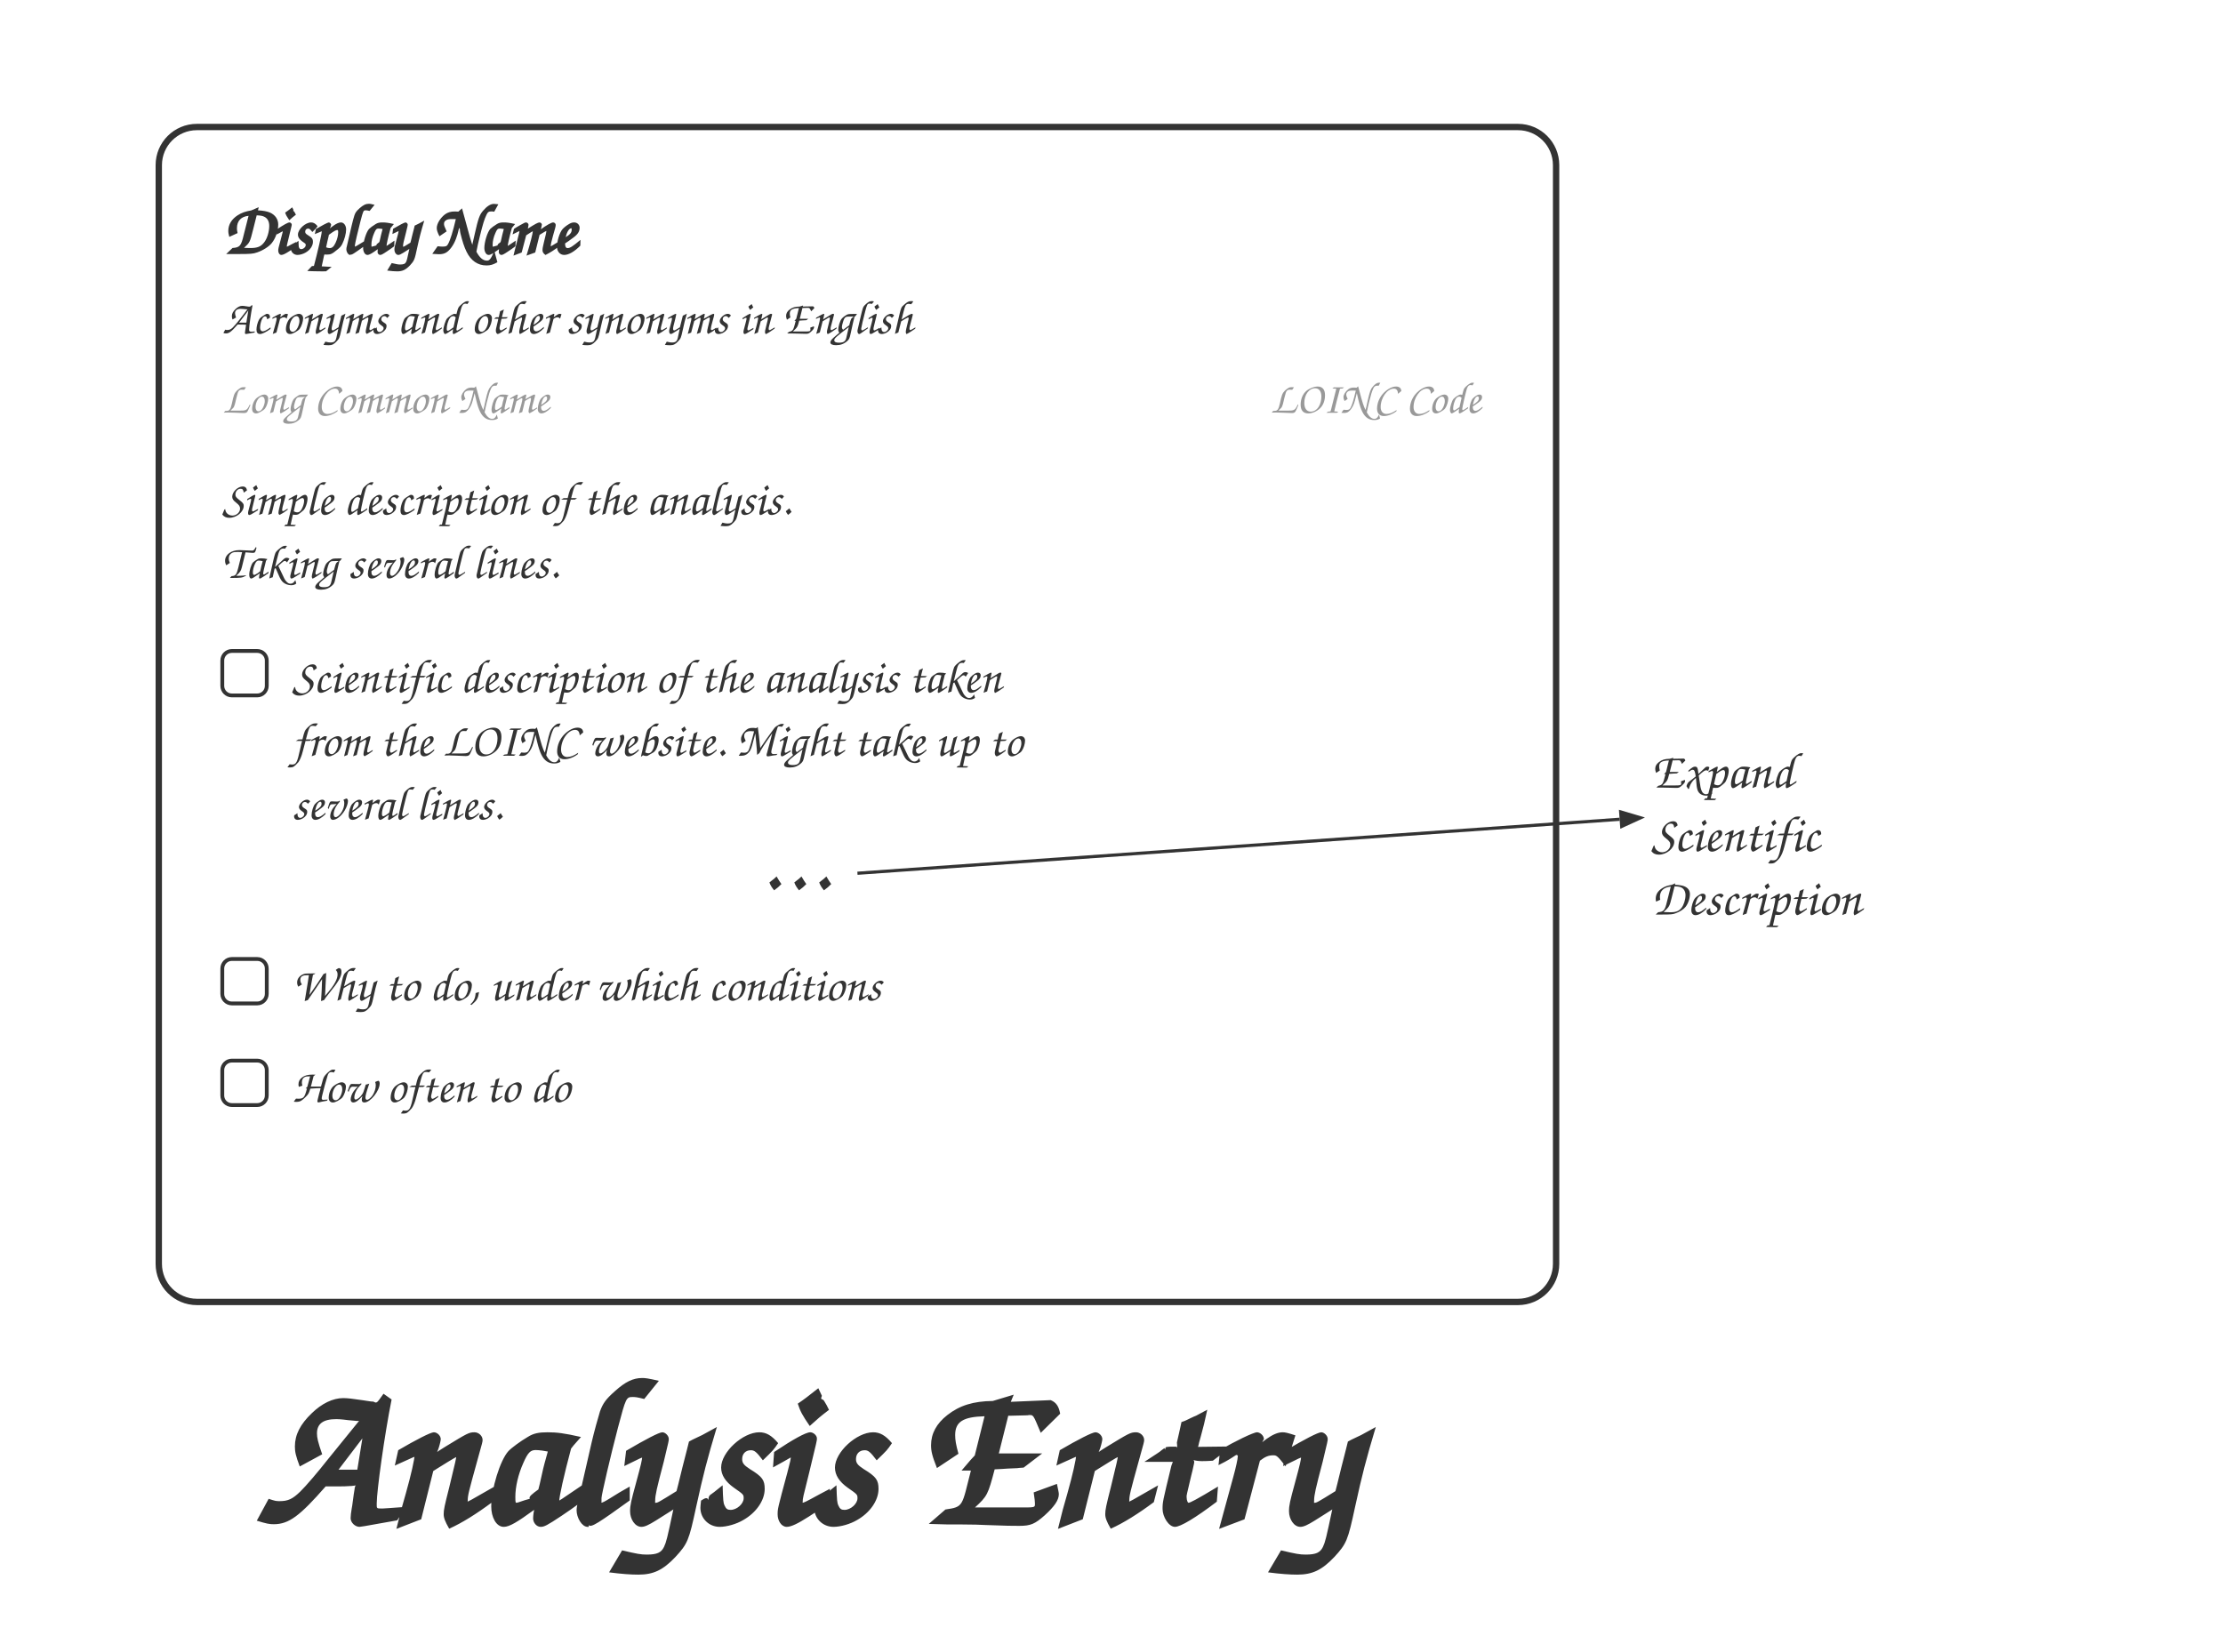
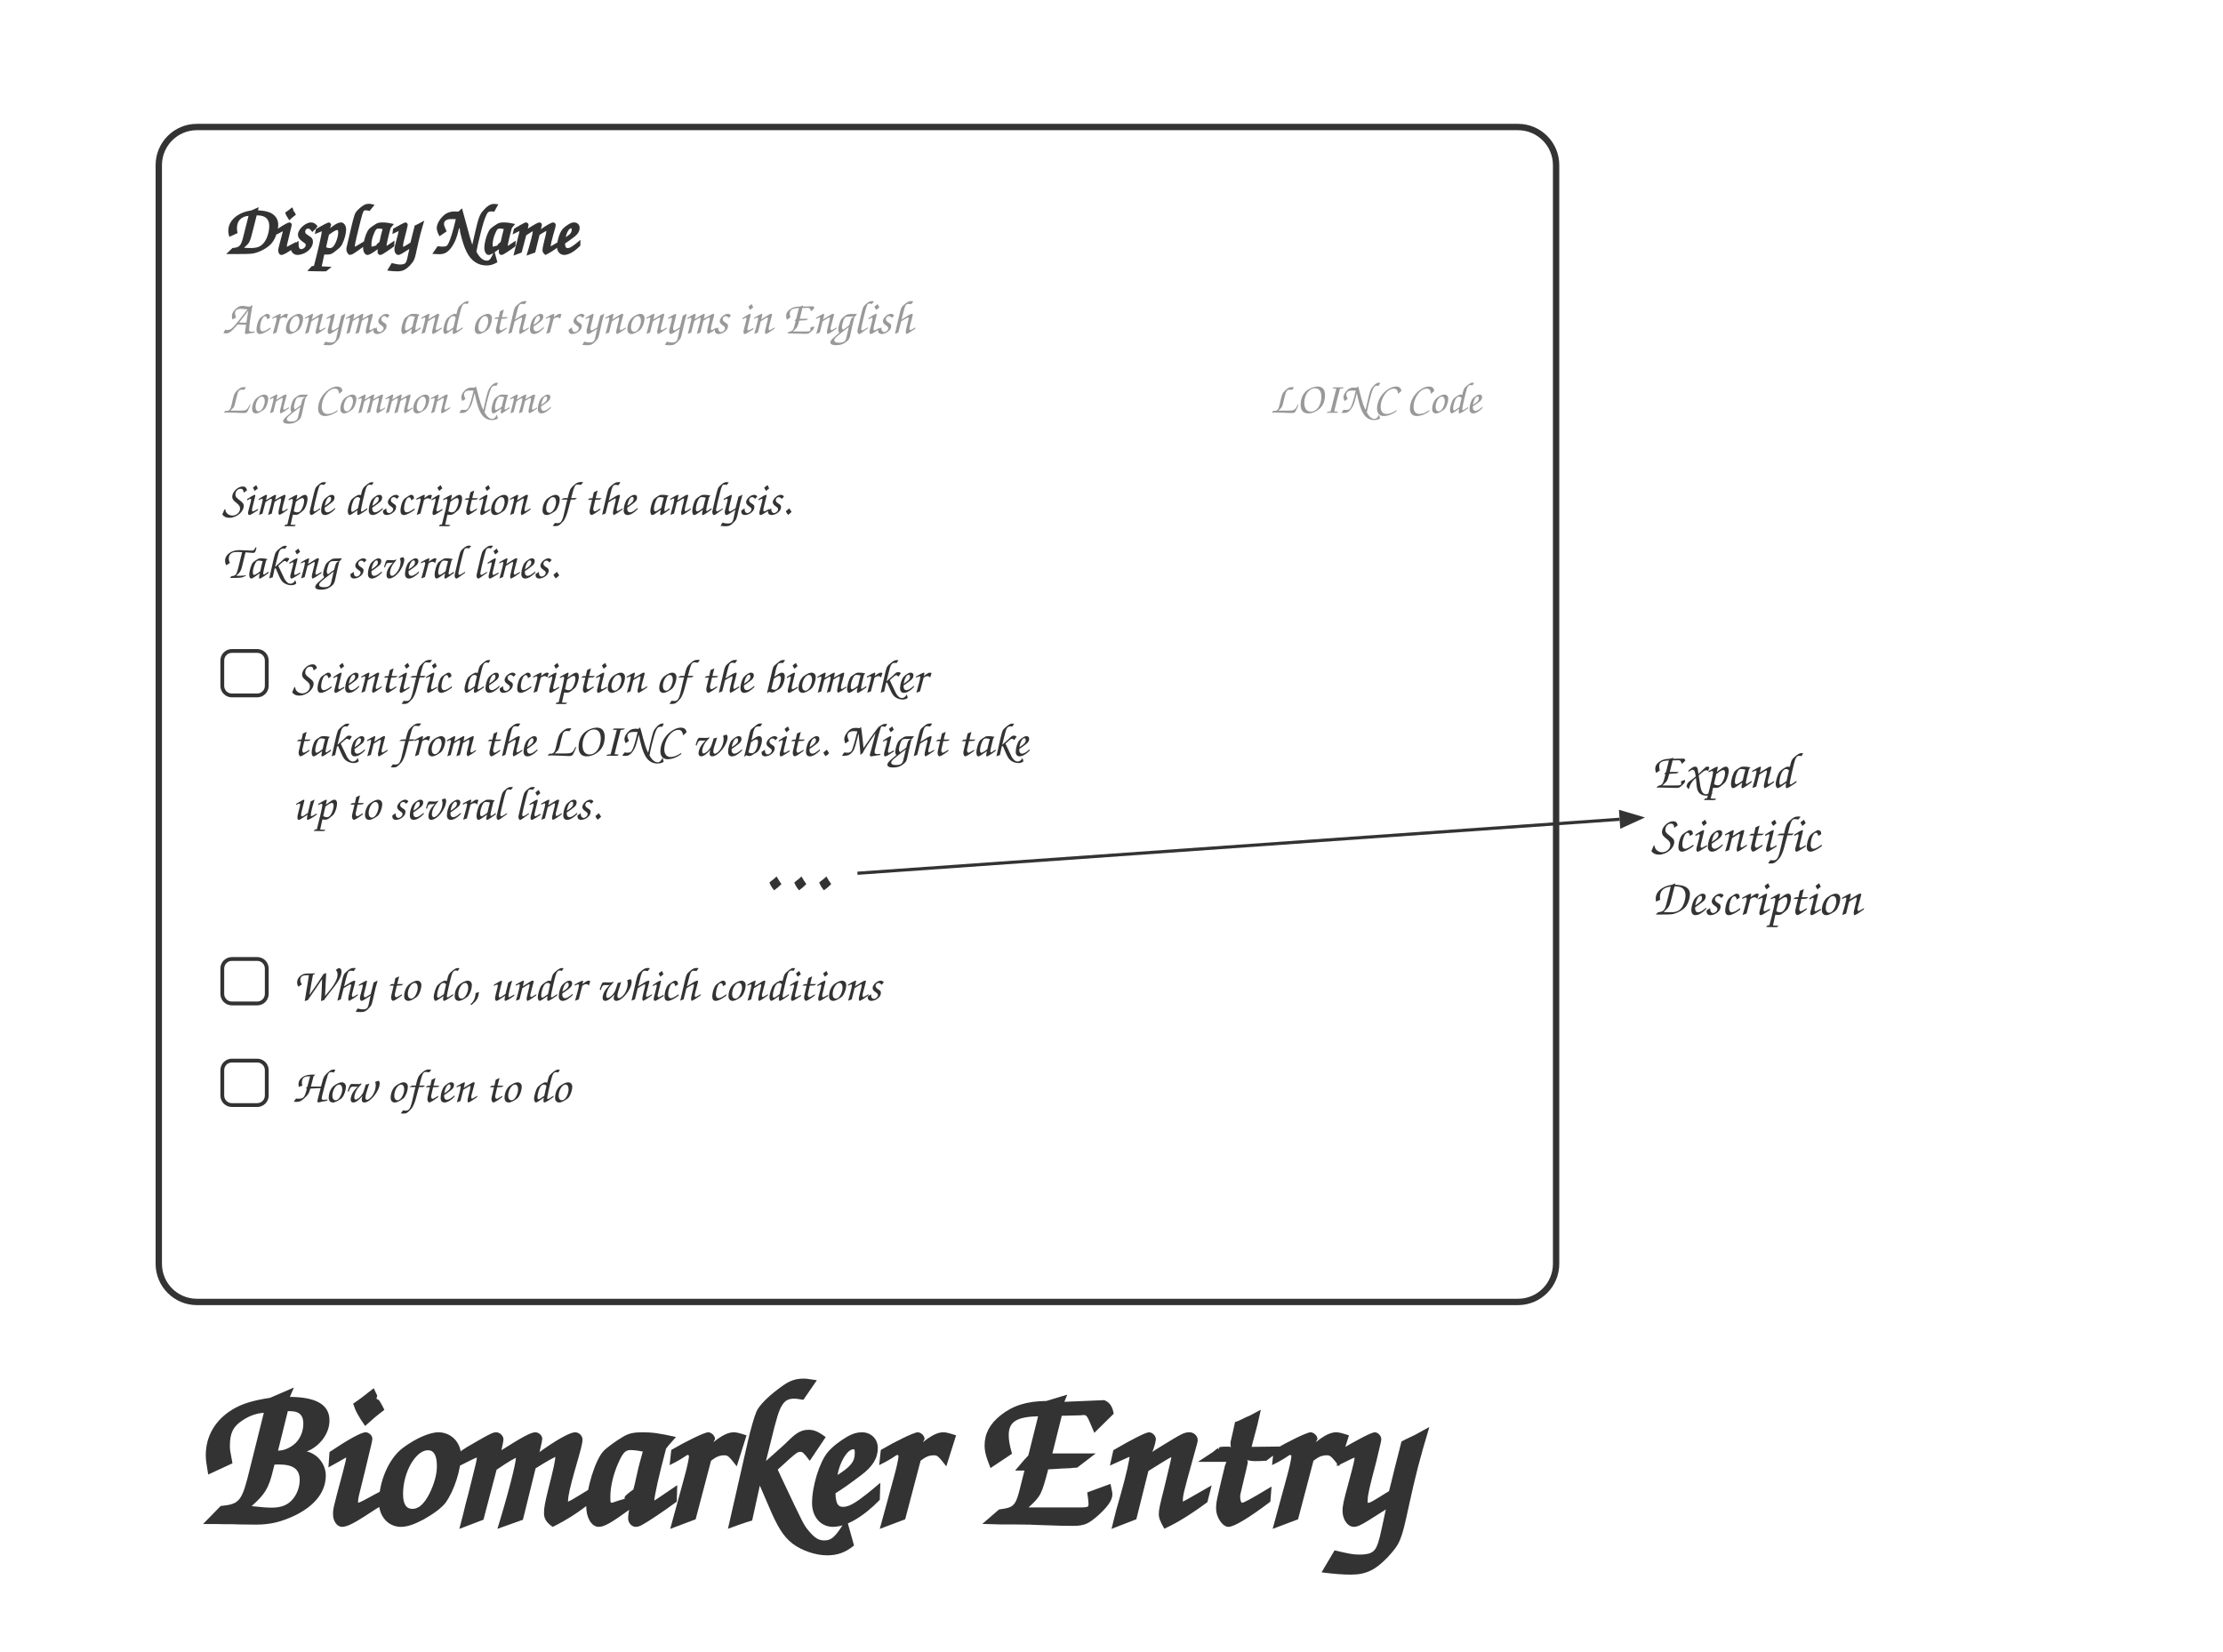
<svg xmlns="http://www.w3.org/2000/svg" viewBox="0 0 700 520" width="700" height="520" font-family="'Segoe Print', 'Comic Sans MS', cursive">
  <rect x="50" y="40" width="440" height="370" rx="12" fill="none" stroke="#333" stroke-width="2" />
  <text x="70" y="80" font-size="22" fill="#333" font-weight="bold" font-style="italic">Display Name</text>
-   <text x="70" y="105" font-size="15" fill="#333" font-style="italic">Acronyms and other synonyms in English</text>
+   <text x="70" y="105" font-size="15" fill="#999" font-style="italic">Acronyms and other synonyms in English</text>
  <text x="70" y="130" font-size="14" fill="#999" font-style="italic">Long Common Name</text>
  <text x="400" y="130" font-size="14" fill="#999" font-style="italic">LOINC Code</text>
  <text x="70" y="162" font-size="15" fill="#333" font-style="italic">Simple description of the analysis.</text>
  <text x="70" y="182" font-size="15" fill="#333" font-style="italic">Taking several lines.</text>
  <rect x="70" y="205" width="14" height="14" rx="3" fill="none" stroke="#333" stroke-width="1.2" />
-   <text x="92" y="218" font-size="15" fill="#333" font-style="italic">Scientific description of the analysis taken</text>
-   <text x="92" y="238" font-size="15" fill="#333" font-style="italic">from the LOINC website. Might take up to</text>
-   <text x="92" y="258" font-size="15" fill="#333" font-style="italic">several lines.</text>
+   <text x="92" y="218" font-size="15" fill="#333" font-style="italic">Scientific description of the biomarker</text>
+   <text x="92" y="238" font-size="15" fill="#333" font-style="italic">taken from the LOINC website. Might take</text>
+   <text x="92" y="258" font-size="15" fill="#333" font-style="italic">up to several lines.</text>
  <text x="240" y="280" font-size="22" fill="#333" font-weight="bold" letter-spacing="3">...</text>
  <line x1="270" y1="275" x2="510" y2="258" stroke="#333" stroke-width="1" marker-end="url(#arr)" />
  <text x="520" y="248" font-size="16" fill="#333" font-style="italic">Expand</text>
  <text x="520" y="268" font-size="16" fill="#333" font-style="italic">Scientific</text>
  <text x="520" y="288" font-size="16" fill="#333" font-style="italic">Description</text>
  <rect x="70" y="302" width="14" height="14" rx="3" fill="none" stroke="#333" stroke-width="1.2" />
  <text x="92" y="315" font-size="15" fill="#333" font-style="italic">Why to do, under which conditions</text>
  <rect x="70" y="334" width="14" height="14" rx="3" fill="none" stroke="#333" stroke-width="1.2" />
  <text x="92" y="347" font-size="15" fill="#333" font-style="italic">How often to do</text>
-   <text x="80" y="480" font-size="64" fill="#333" font-weight="bold">Analysis Entry</text>
+   <text x="60" y="480" font-size="64" fill="#333" font-weight="bold">Biomarker Entry</text>
  <defs>
    <marker id="arr" markerWidth="8" markerHeight="6" refX="0" refY="3" orient="auto">
      <path d="M0,0 L8,3 L0,6 Z" fill="#333" />
    </marker>
  </defs>
</svg>
